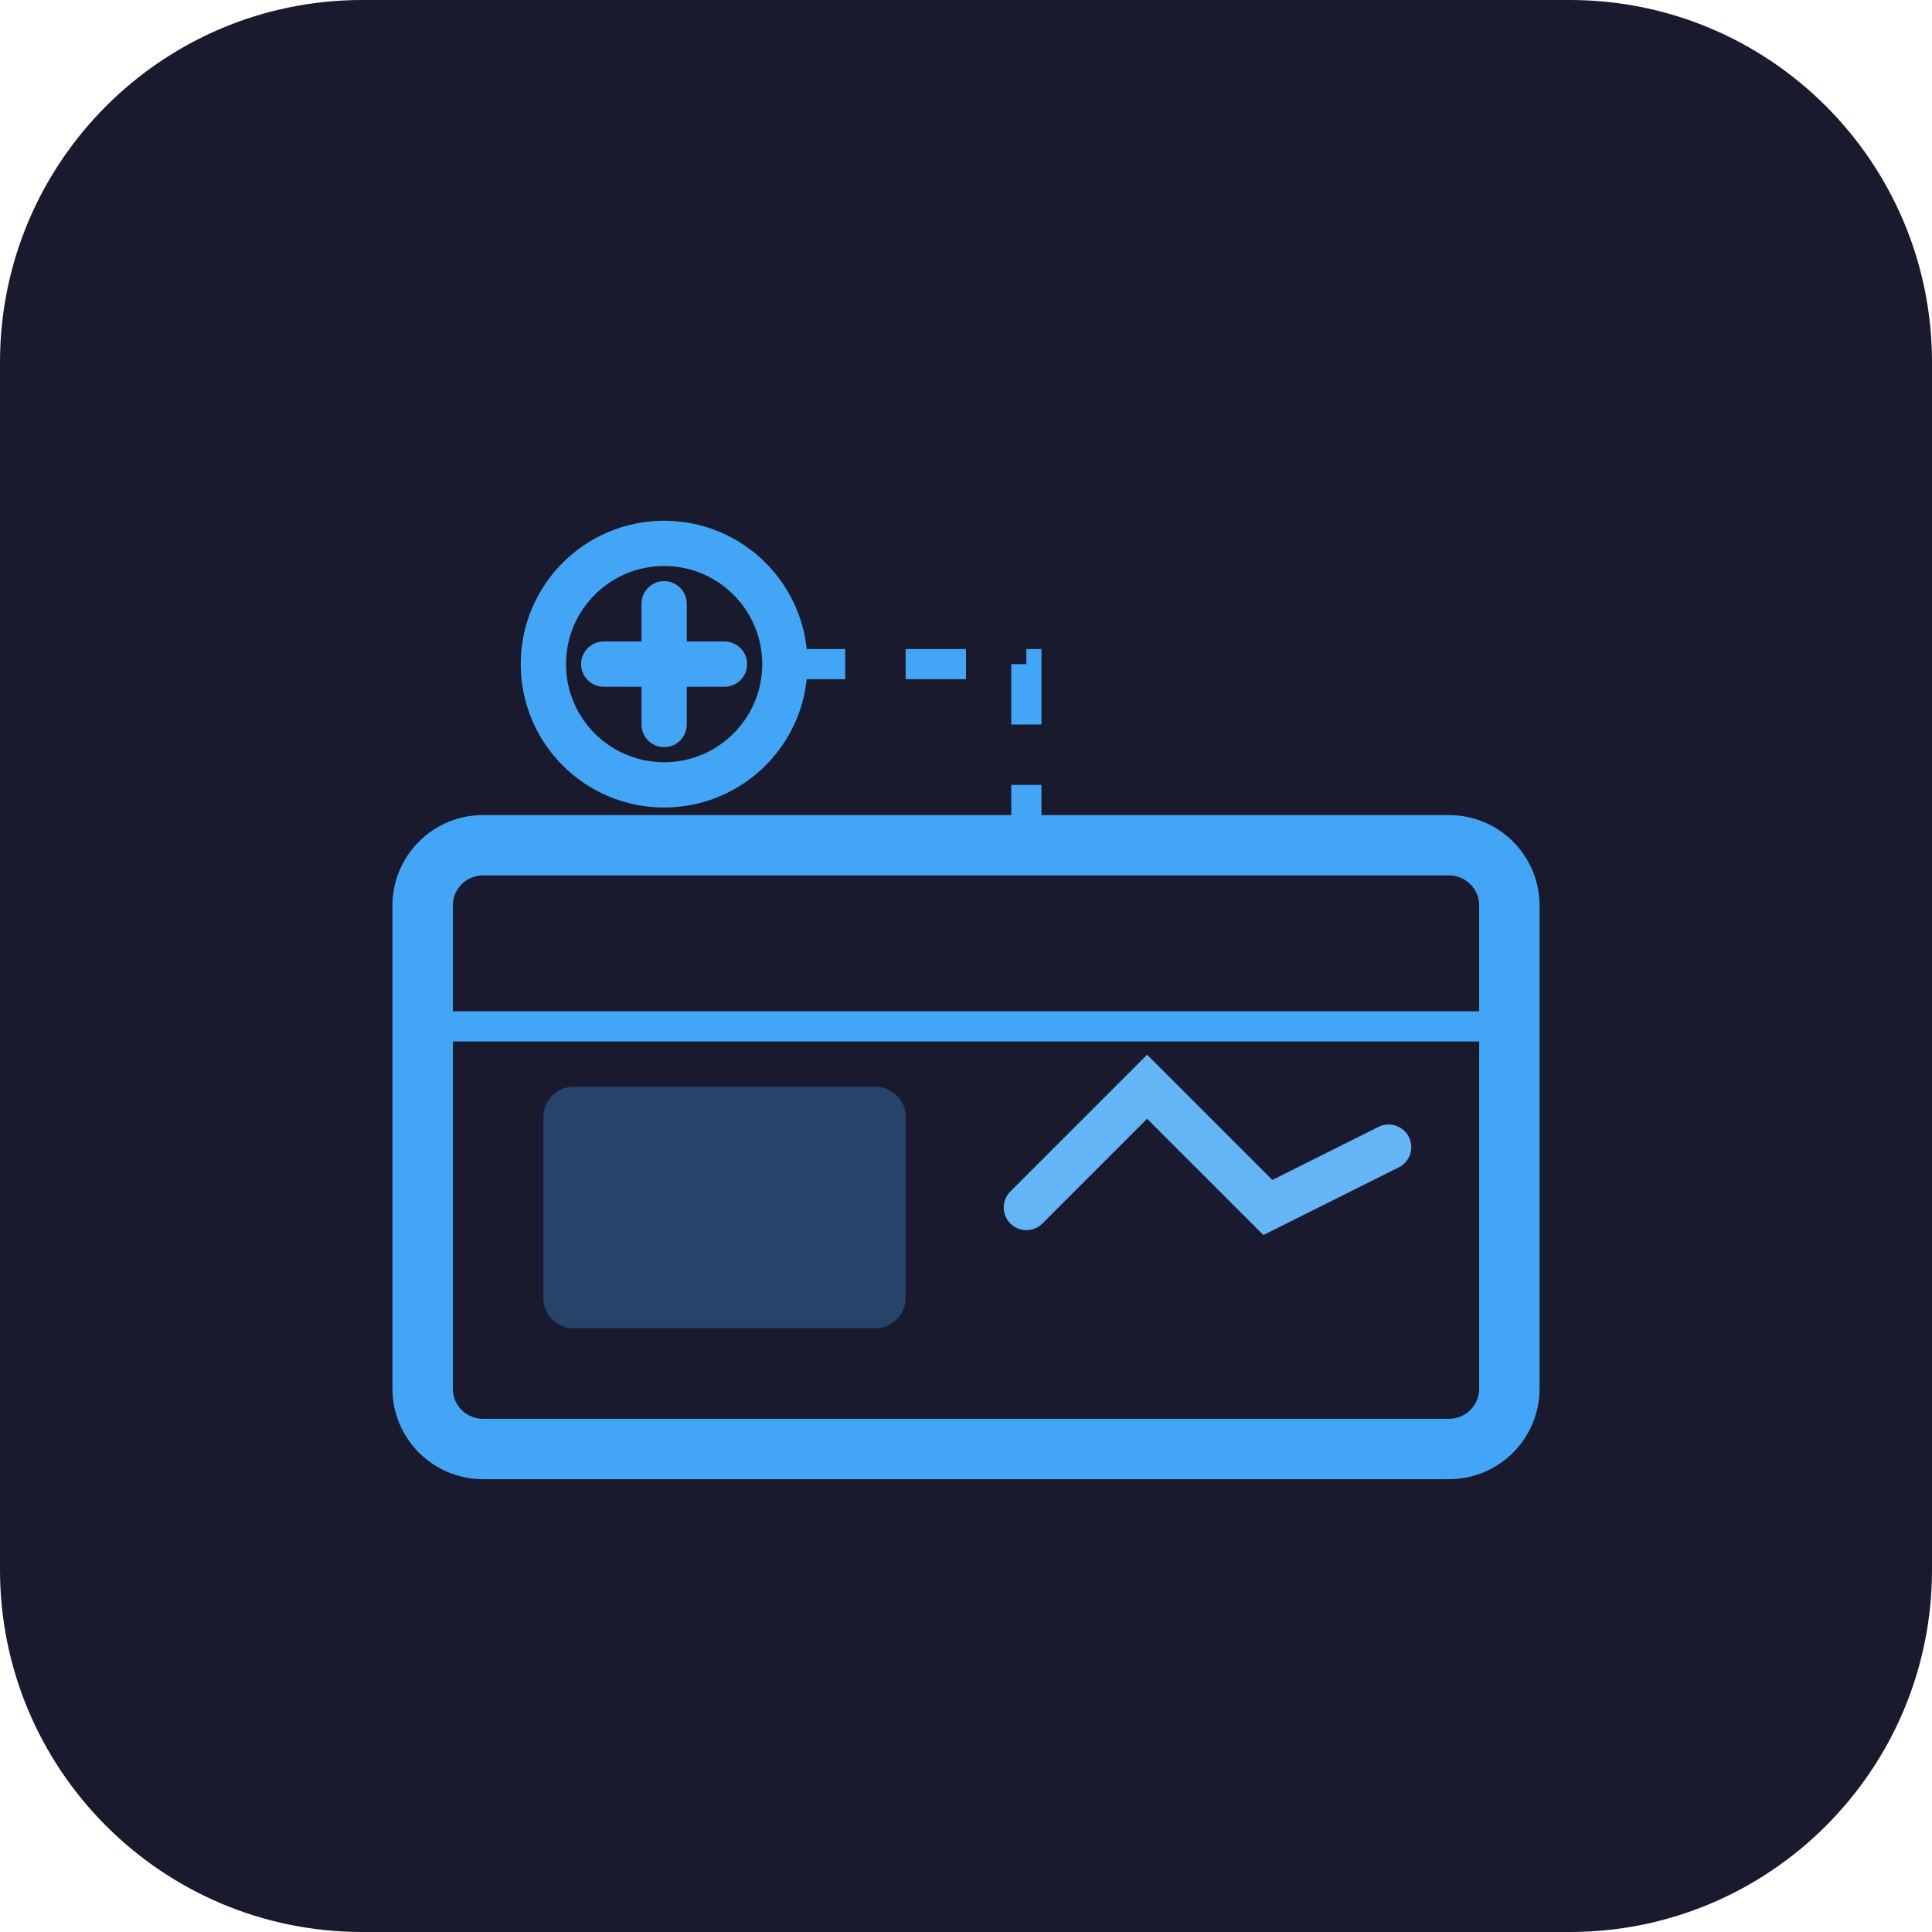
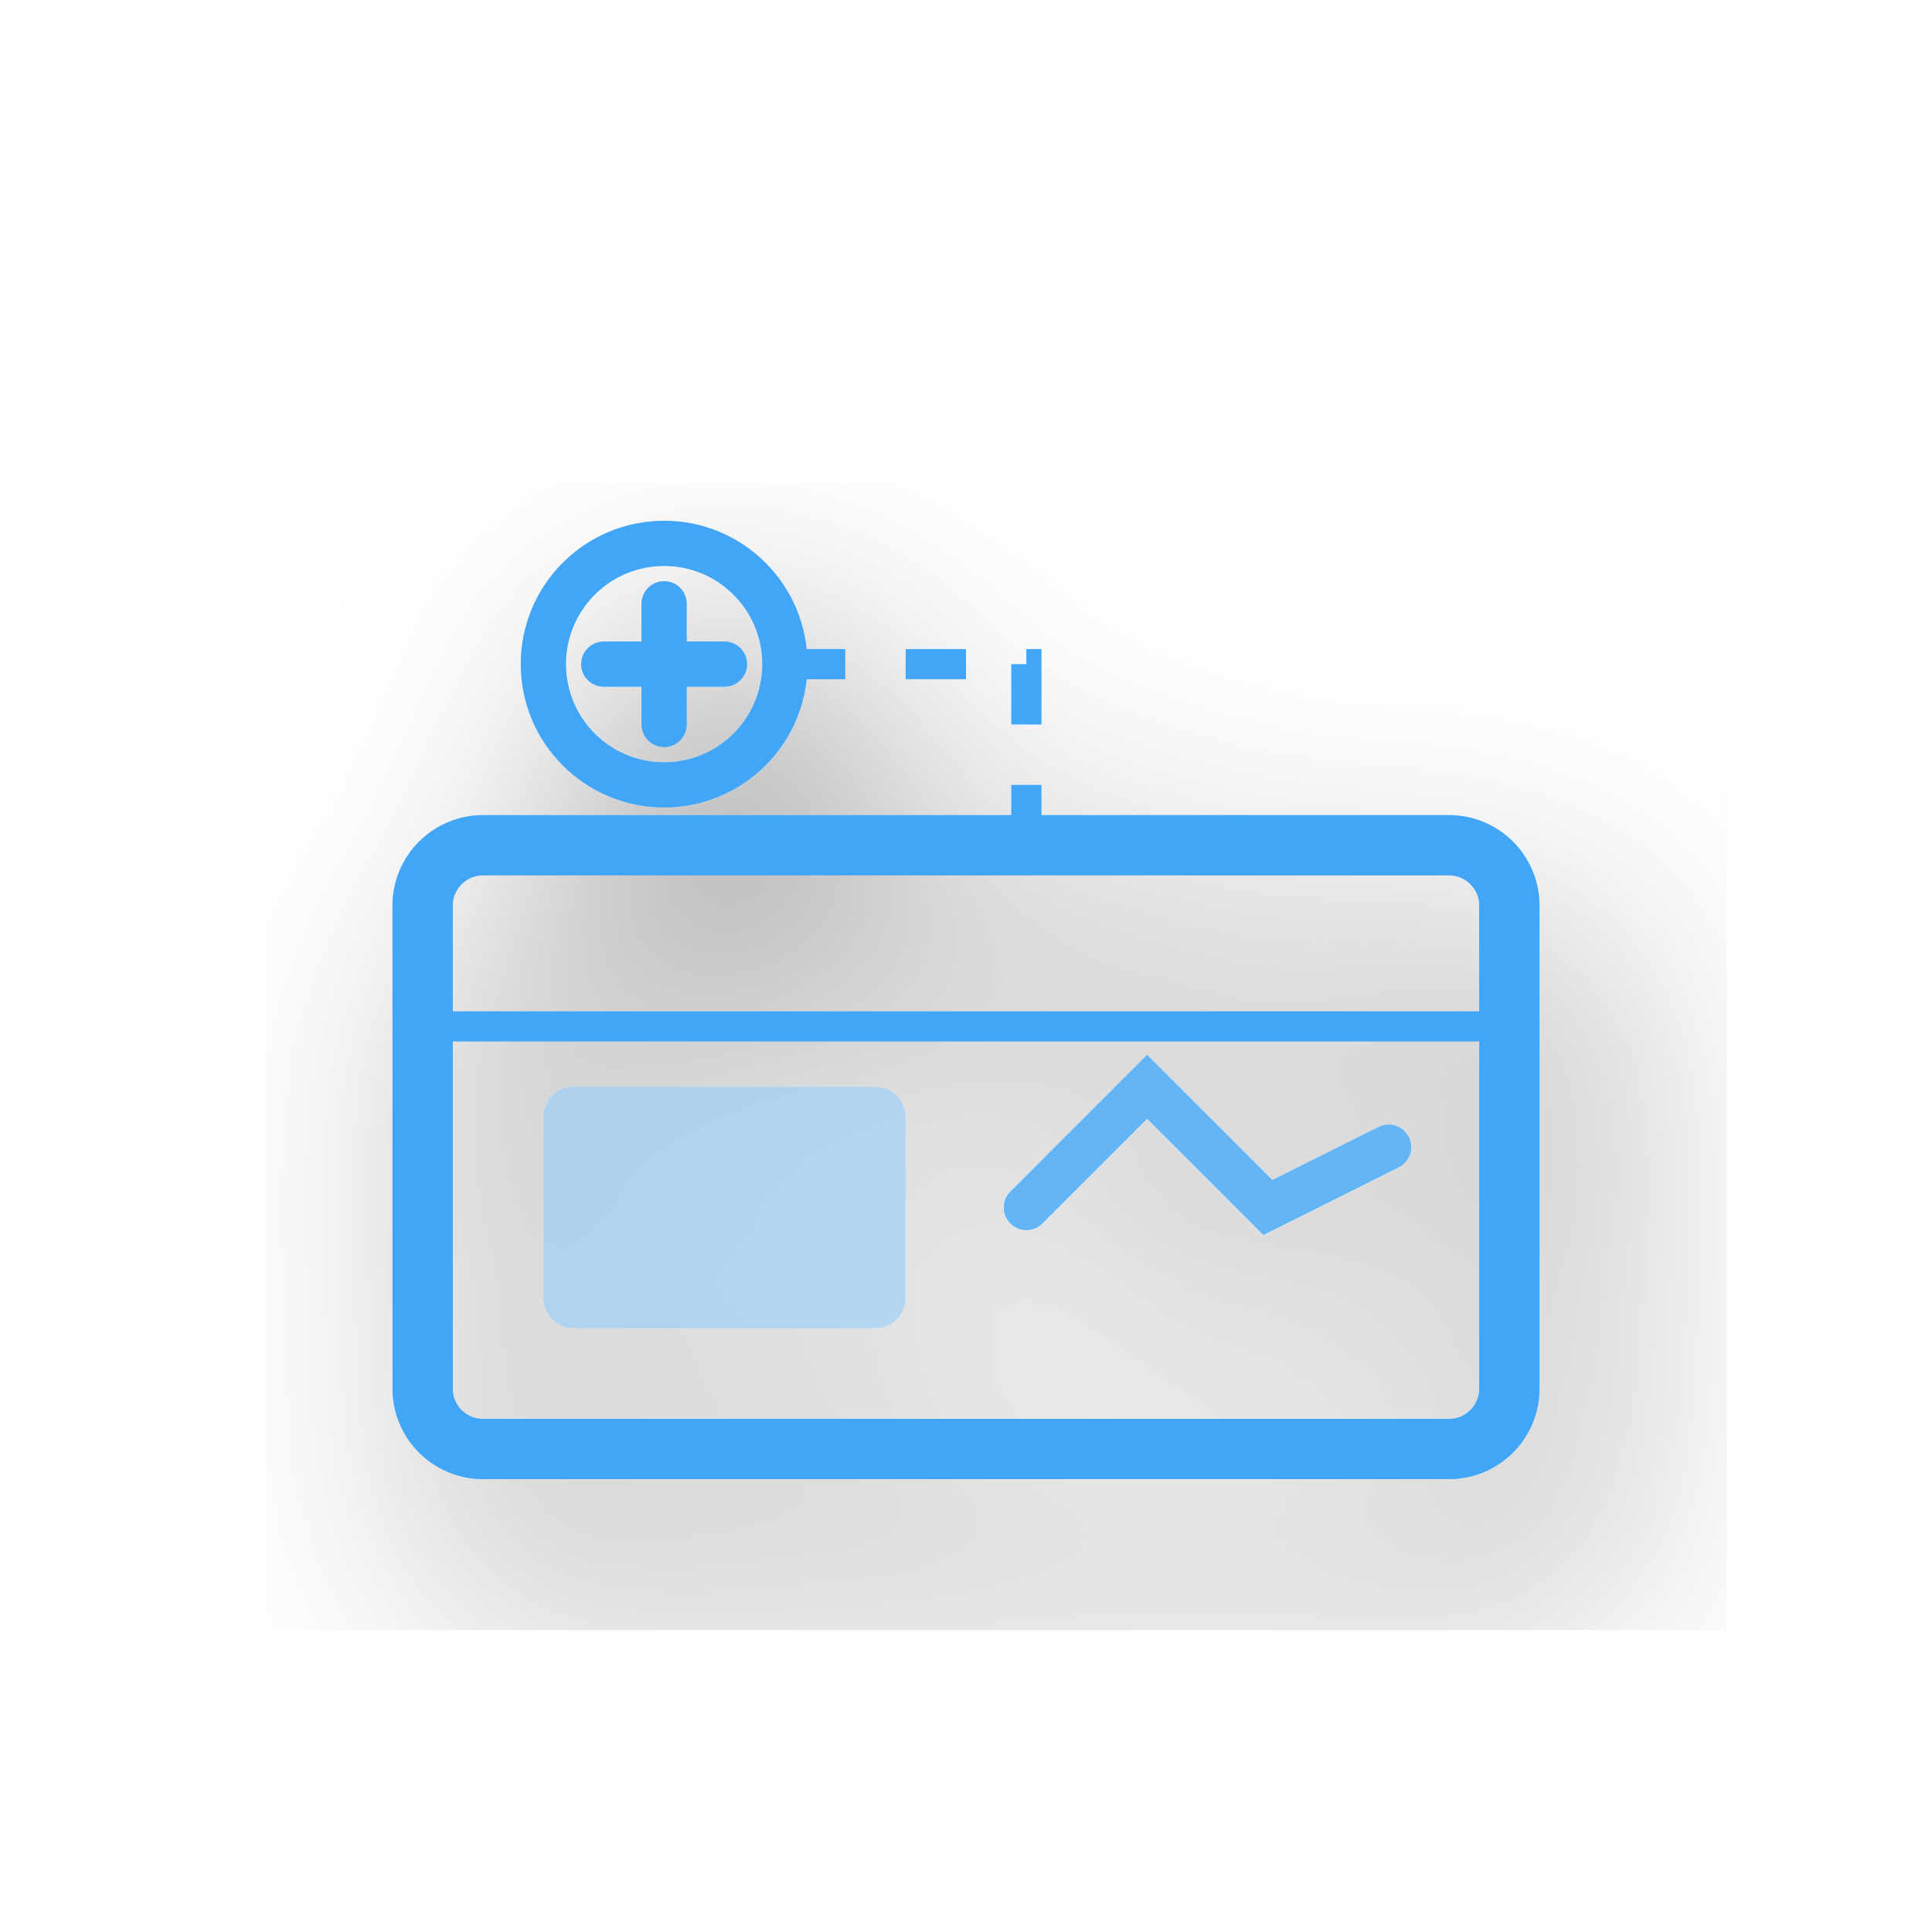
<svg xmlns="http://www.w3.org/2000/svg" viewBox="0 0 64 64" fill="none">
-   <rect width="64" height="64" rx="12" fill="#1a1a2e" />
-   <rect x="14" y="28" width="36" height="20" rx="2" stroke="#42a5f5" stroke-width="2" fill="none" />
-   <line x1="14" y1="34" x2="50" y2="34" stroke="#42a5f5" stroke-width="1" />
-   <rect x="18" y="36" width="12" height="8" rx="1" fill="#42a5f5" opacity="0.3" />
-   <path d="M34 40 L38 36 L42 40 L46 38" stroke="#64b5f6" stroke-width="1.5" stroke-linecap="round" fill="none" />
-   <circle cx="22" cy="22" r="4" stroke="#42a5f5" stroke-width="1.5" fill="none" />
-   <path d="M22 20 L22 24 M20 22 L24 22" stroke="#42a5f5" stroke-width="1.5" stroke-linecap="round" />
-   <path d="M26 22 L34 22 L34 28" stroke="#42a5f5" stroke-width="1" stroke-dasharray="2 2" />
+   <defs>
+     <filter id="drop-shadow" x="-20%" y="-20%" width="140%" height="140%">
+       <feDropShadow dx="2" dy="4" stdDeviation="4" flood-color="#000000" flood-opacity="0.5" />
+     </filter>
+   </defs>
+   <g filter="url(#drop-shadow)">
+     <rect x="14" y="28" width="36" height="20" rx="2" stroke="#42a5f5" stroke-width="2" fill="none" />
+     <line x1="14" y1="34" x2="50" y2="34" stroke="#42a5f5" stroke-width="1" />
+     <rect x="18" y="36" width="12" height="8" rx="1" fill="#42a5f5" opacity="0.3" />
+     <path d="M34 40 L38 36 L42 40 L46 38" stroke="#64b5f6" stroke-width="1.5" stroke-linecap="round" fill="none" />
+     <circle cx="22" cy="22" r="4" stroke="#42a5f5" stroke-width="1.5" fill="none" />
+     <path d="M22 20 L22 24 M20 22 L24 22" stroke="#42a5f5" stroke-width="1.5" stroke-linecap="round" />
+     <path d="M26 22 L34 22 L34 28" stroke="#42a5f5" stroke-width="1" stroke-dasharray="2 2" />
+   </g>
</svg>
